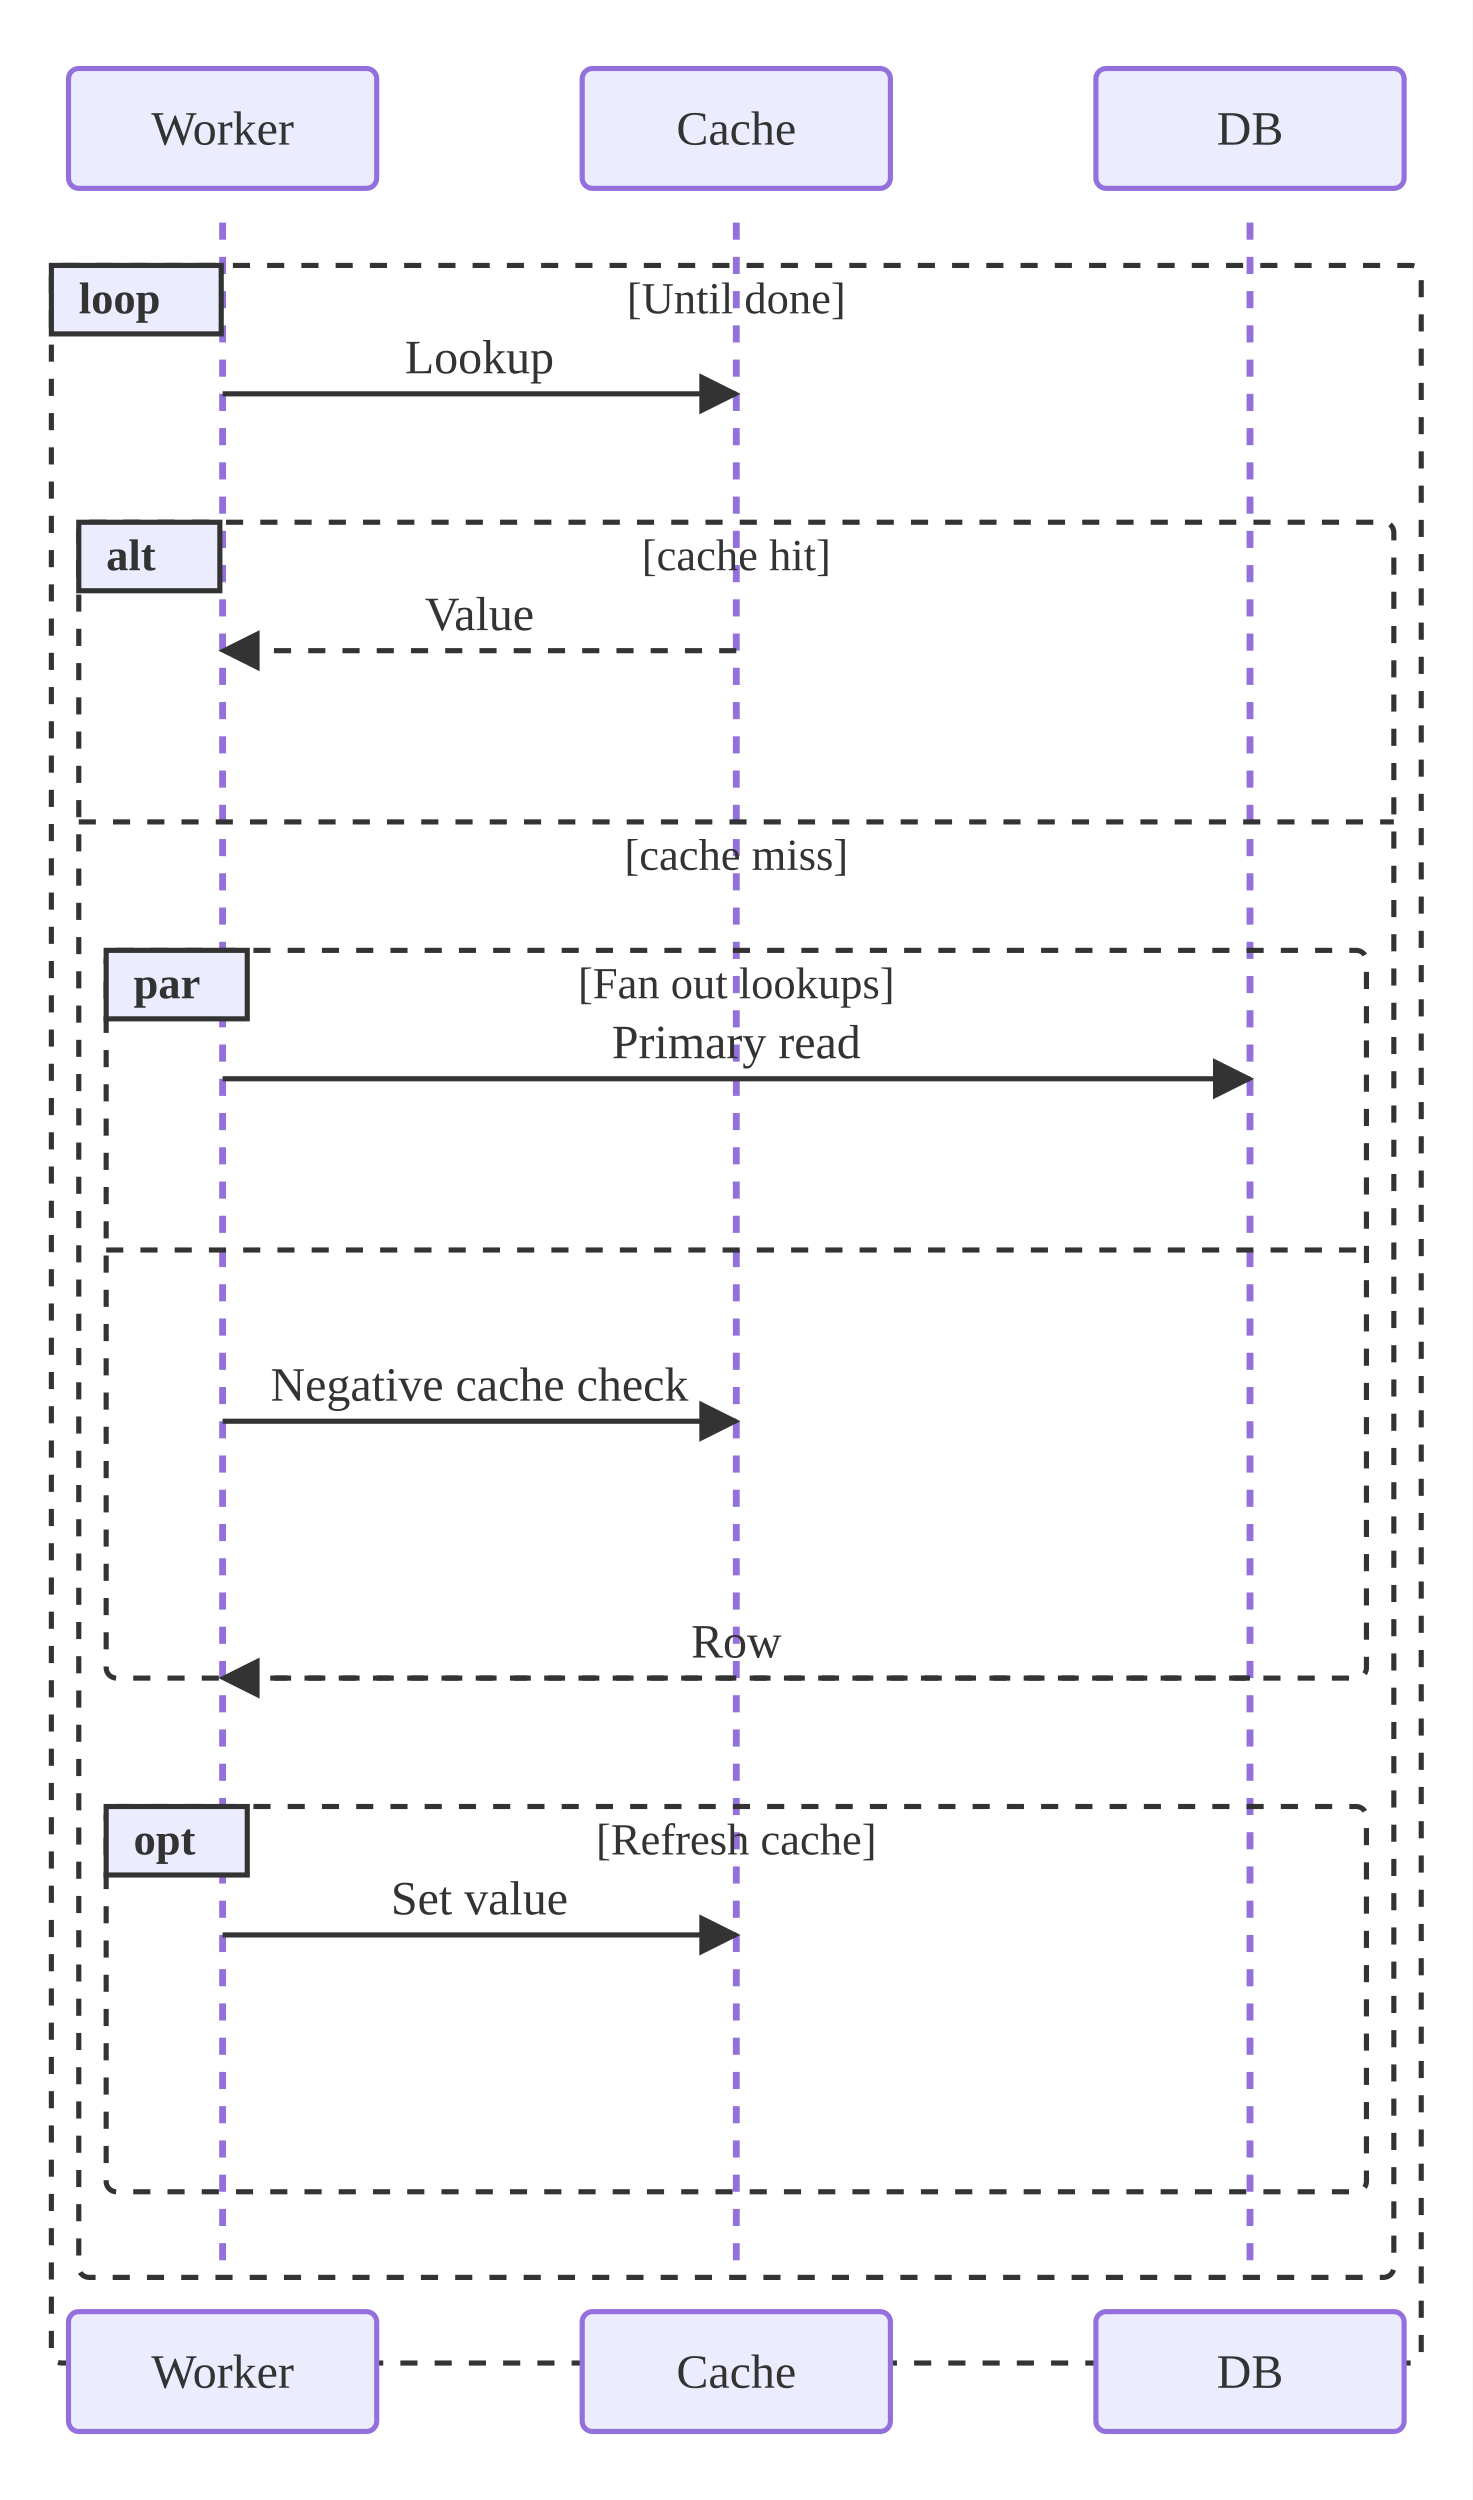
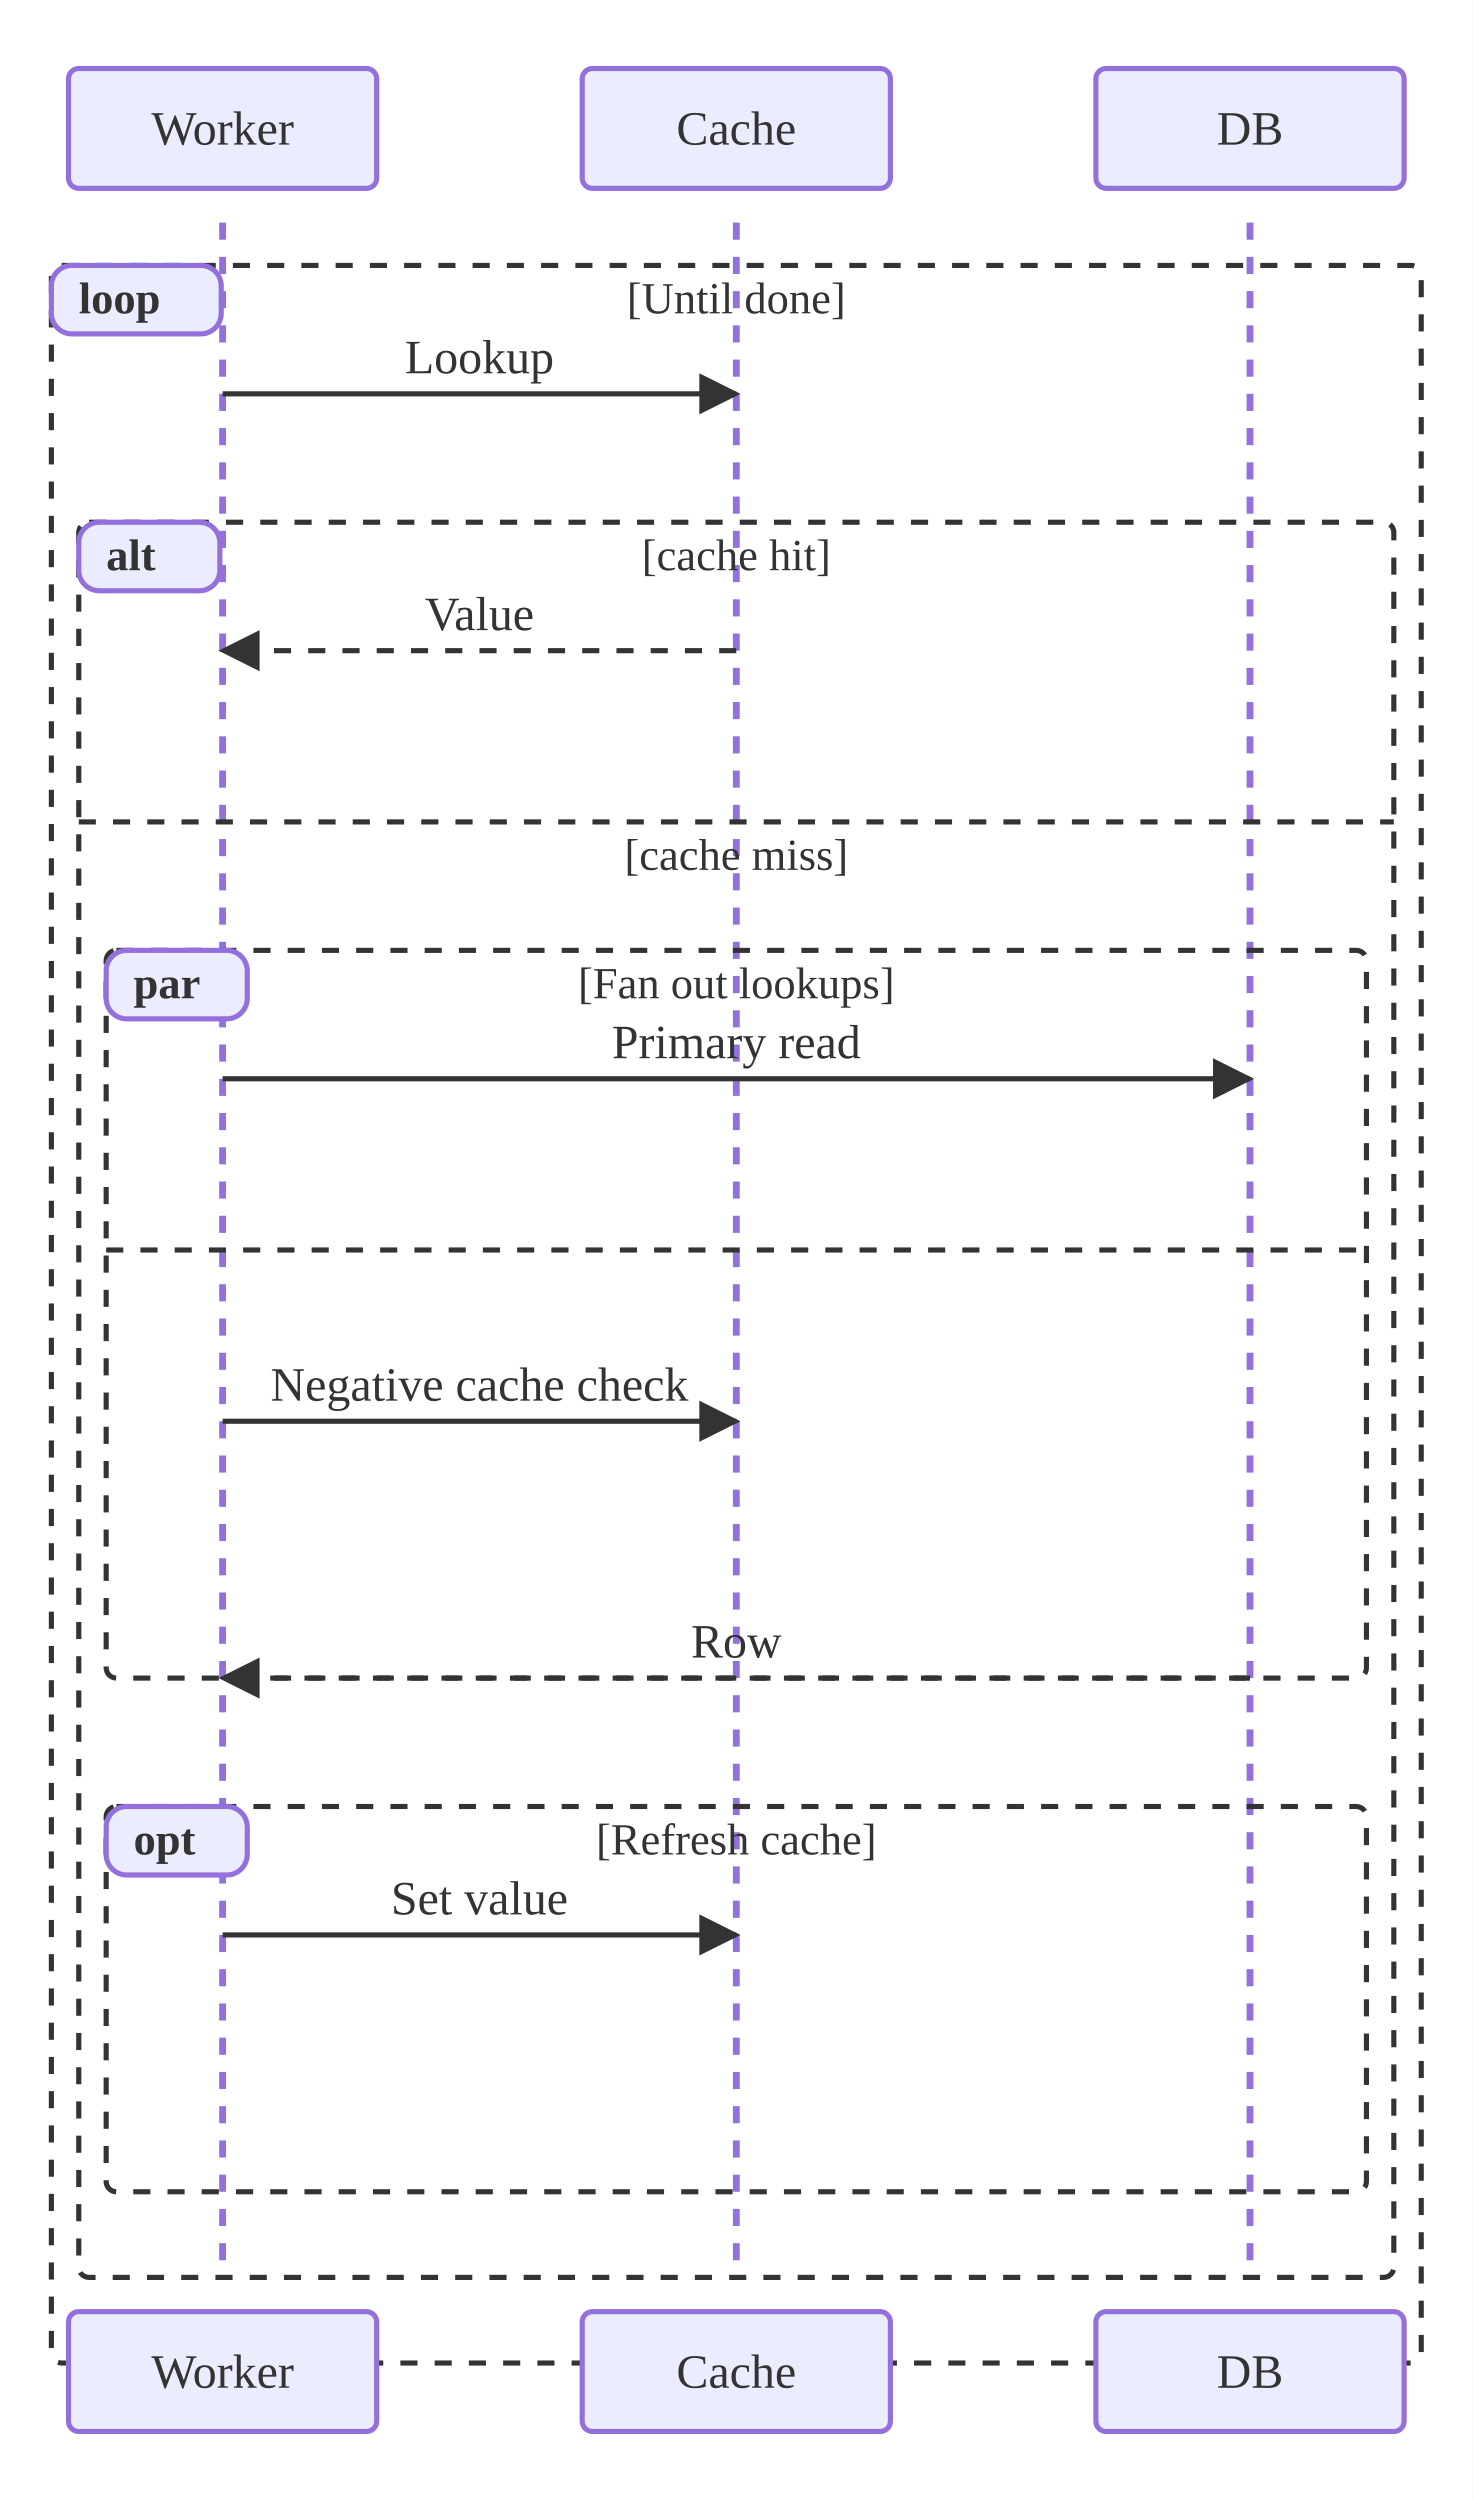
<svg xmlns="http://www.w3.org/2000/svg" viewBox="0 0 430.00 730.00">
  <defs>
    <marker id="seq-arrow-solid" viewBox="0 0 10 10" refX="9.00" refY="5.00" markerWidth="8.00" markerHeight="8.00" orient="auto">
      <polygon points="0,0 10,5 0,10" style="fill:#333" />
    </marker>
    <marker id="seq-arrow-dashed" viewBox="0 0 10 10" refX="9.00" refY="5.00" markerWidth="8.00" markerHeight="8.00" orient="auto">
      <polygon points="0,0 10,5 0,10" style="fill:#333" />
    </marker>
    <marker id="seq-arrow-solid-cross" viewBox="0 0 10 10" refX="5.00" refY="5.00" markerWidth="10.00" markerHeight="10.00" orient="auto">
      <path d="M2,2 L8,8 M2,8 L8,2" style="stroke:#333;stroke-width:1.5;fill:none" />
    </marker>
    <marker id="seq-arrow-dashed-cross" viewBox="0 0 10 10" refX="5.00" refY="5.00" markerWidth="10.00" markerHeight="10.00" orient="auto">
      <path d="M2,2 L8,8 M2,8 L8,2" style="stroke:#333;stroke-width:1.5;fill:none" />
    </marker>
    <marker id="seq-arrow-solid-open" viewBox="0 0 10 10" refX="10.00" refY="5.00" markerWidth="8.00" markerHeight="8.00" orient="auto">
      <polyline points="0,1 10,5 0,9" style="stroke:#333;stroke-width:1.5;fill:none" />
    </marker>
    <marker id="seq-arrow-dashed-open" viewBox="0 0 10 10" refX="10.00" refY="5.00" markerWidth="8.00" markerHeight="8.00" orient="auto">
      <polyline points="0,1 10,5 0,9" style="stroke:#333;stroke-width:1.5;fill:none" />
    </marker>
  </defs>
  <rect x="0.00" y="0.00" width="430.00" height="730.00" style="fill:white;stroke:none" />
  <line x1="65.00" y1="65.00" x2="65.00" y2="665.00" style="stroke:#9370DB;stroke-width:2.0;stroke-dasharray:5,5" />
  <line x1="215.00" y1="65.00" x2="215.00" y2="665.00" style="stroke:#9370DB;stroke-width:2.0;stroke-dasharray:5,5" />
  <line x1="365.00" y1="65.00" x2="365.00" y2="665.00" style="stroke:#9370DB;stroke-width:2.0;stroke-dasharray:5,5" />
  <line x1="65.00" y1="115.00" x2="215.00" y2="115.00" style="stroke:#333;stroke-width:1.5;fill:none" marker-end="url(#seq-arrow-solid)" />
  <text x="140.00" y="109.00" text-anchor="middle" dominant-baseline="auto" style="fill:#333;font-size:14px">Lookup</text>
  <line x1="215.00" y1="190.00" x2="65.00" y2="190.00" style="stroke:#333;stroke-width:1.5;fill:none;stroke-dasharray:5,5" marker-end="url(#seq-arrow-dashed)" />
  <text x="140.00" y="184.00" text-anchor="middle" dominant-baseline="auto" style="fill:#333;font-size:14px">Value</text>
  <line x1="65.00" y1="315.00" x2="365.00" y2="315.00" style="stroke:#333;stroke-width:1.5;fill:none" marker-end="url(#seq-arrow-solid)" />
  <text x="215.00" y="309.00" text-anchor="middle" dominant-baseline="auto" style="fill:#333;font-size:14px">Primary read</text>
  <line x1="65.00" y1="415.00" x2="215.00" y2="415.00" style="stroke:#333;stroke-width:1.5;fill:none" marker-end="url(#seq-arrow-solid)" />
  <text x="140.00" y="409.00" text-anchor="middle" dominant-baseline="auto" style="fill:#333;font-size:14px">Negative cache check</text>
  <rect x="31.00" y="277.50" width="368.00" height="212.50" rx="3.00" ry="3.00" style="fill:none;stroke:#333;stroke-width:1.5;stroke-dasharray:5,5" />
-   <rect x="31.00" y="277.50" width="41.20" height="20.00" style="fill:#ECECFF;stroke:#333;stroke-width:1.5" />
+   <rect x="31.00" y="277.50" width="41.20" height="20.00" rx="6.00" ry="6.00" style="fill:#ECECFF;stroke:#9370DB;stroke-width:1.5" />
  <text x="39.00" y="291.50" text-anchor="start" dominant-baseline="auto" style="fill:#333;font-size:13px;font-weight:bold">par</text>
  <text x="215.00" y="291.50" text-anchor="middle" dominant-baseline="auto" style="fill:#333;font-size:13px">[Fan out lookups]</text>
  <line x1="31.00" y1="365.00" x2="399.00" y2="365.00" style="stroke:#333;stroke-width:1.5;stroke-dasharray:5,5" />
  <line x1="365.00" y1="490.00" x2="65.00" y2="490.00" style="stroke:#333;stroke-width:1.5;fill:none;stroke-dasharray:5,5" marker-end="url(#seq-arrow-dashed)" />
  <text x="215.00" y="484.00" text-anchor="middle" dominant-baseline="auto" style="fill:#333;font-size:14px">Row</text>
  <line x1="65.00" y1="565.00" x2="215.00" y2="565.00" style="stroke:#333;stroke-width:1.5;fill:none" marker-end="url(#seq-arrow-solid)" />
  <text x="140.00" y="559.00" text-anchor="middle" dominant-baseline="auto" style="fill:#333;font-size:14px">Set value</text>
  <rect x="31.00" y="527.50" width="368.00" height="112.50" rx="3.00" ry="3.00" style="fill:none;stroke:#333;stroke-width:1.5;stroke-dasharray:5,5" />
-   <rect x="31.00" y="527.50" width="41.20" height="20.00" style="fill:#ECECFF;stroke:#333;stroke-width:1.5" />
+   <rect x="31.00" y="527.50" width="41.20" height="20.00" rx="6.00" ry="6.00" style="fill:#ECECFF;stroke:#9370DB;stroke-width:1.5" />
  <text x="39.00" y="541.50" text-anchor="start" dominant-baseline="auto" style="fill:#333;font-size:13px;font-weight:bold">opt</text>
  <text x="215.00" y="541.50" text-anchor="middle" dominant-baseline="auto" style="fill:#333;font-size:13px">[Refresh cache]</text>
  <rect x="23.00" y="152.50" width="384.00" height="512.50" rx="3.00" ry="3.00" style="fill:none;stroke:#333;stroke-width:1.5;stroke-dasharray:5,5" />
-   <rect x="23.00" y="152.50" width="41.20" height="20.00" style="fill:#ECECFF;stroke:#333;stroke-width:1.5" />
+   <rect x="23.00" y="152.50" width="41.20" height="20.00" rx="6.00" ry="6.00" style="fill:#ECECFF;stroke:#9370DB;stroke-width:1.5" />
  <text x="31.00" y="166.50" text-anchor="start" dominant-baseline="auto" style="fill:#333;font-size:13px;font-weight:bold">alt</text>
  <text x="215.00" y="166.50" text-anchor="middle" dominant-baseline="auto" style="fill:#333;font-size:13px">[cache hit]</text>
  <line x1="23.00" y1="240.00" x2="407.00" y2="240.00" style="stroke:#333;stroke-width:1.5;stroke-dasharray:5,5" />
  <text x="215.00" y="254.00" text-anchor="middle" dominant-baseline="auto" style="fill:#333;font-size:13px">[cache miss]</text>
  <rect x="15.00" y="77.50" width="400.00" height="612.50" rx="3.00" ry="3.00" style="fill:none;stroke:#333;stroke-width:1.5;stroke-dasharray:5,5" />
-   <rect x="15.00" y="77.50" width="49.60" height="20.00" style="fill:#ECECFF;stroke:#333;stroke-width:1.5" />
+   <rect x="15.00" y="77.50" width="49.60" height="20.00" rx="6.00" ry="6.00" style="fill:#ECECFF;stroke:#9370DB;stroke-width:1.5" />
  <text x="23.00" y="91.50" text-anchor="start" dominant-baseline="auto" style="fill:#333;font-size:13px;font-weight:bold">loop</text>
  <text x="215.00" y="91.50" text-anchor="middle" dominant-baseline="auto" style="fill:#333;font-size:13px">[Until done]</text>
  <rect x="20.00" y="20.00" width="90.00" height="35.00" rx="3.00" ry="3.00" style="fill:#ECECFF;stroke:#9370DB;stroke-width:1.5" />
  <text x="65.00" y="37.50" text-anchor="middle" dominant-baseline="central" style="fill:#333;font-size:14px">Worker</text>
  <rect x="20.00" y="675.00" width="90.00" height="35.00" rx="3.00" ry="3.00" style="fill:#ECECFF;stroke:#9370DB;stroke-width:1.5" />
  <text x="65.00" y="692.50" text-anchor="middle" dominant-baseline="central" style="fill:#333;font-size:14px">Worker</text>
  <rect x="170.00" y="20.00" width="90.00" height="35.00" rx="3.00" ry="3.00" style="fill:#ECECFF;stroke:#9370DB;stroke-width:1.5" />
  <text x="215.00" y="37.50" text-anchor="middle" dominant-baseline="central" style="fill:#333;font-size:14px">Cache</text>
  <rect x="170.00" y="675.00" width="90.00" height="35.00" rx="3.00" ry="3.00" style="fill:#ECECFF;stroke:#9370DB;stroke-width:1.5" />
  <text x="215.00" y="692.50" text-anchor="middle" dominant-baseline="central" style="fill:#333;font-size:14px">Cache</text>
  <rect x="320.00" y="20.00" width="90.00" height="35.00" rx="3.00" ry="3.00" style="fill:#ECECFF;stroke:#9370DB;stroke-width:1.5" />
  <text x="365.00" y="37.50" text-anchor="middle" dominant-baseline="central" style="fill:#333;font-size:14px">DB</text>
  <rect x="320.00" y="675.00" width="90.00" height="35.00" rx="3.00" ry="3.00" style="fill:#ECECFF;stroke:#9370DB;stroke-width:1.5" />
  <text x="365.00" y="692.50" text-anchor="middle" dominant-baseline="central" style="fill:#333;font-size:14px">DB</text>
</svg>
